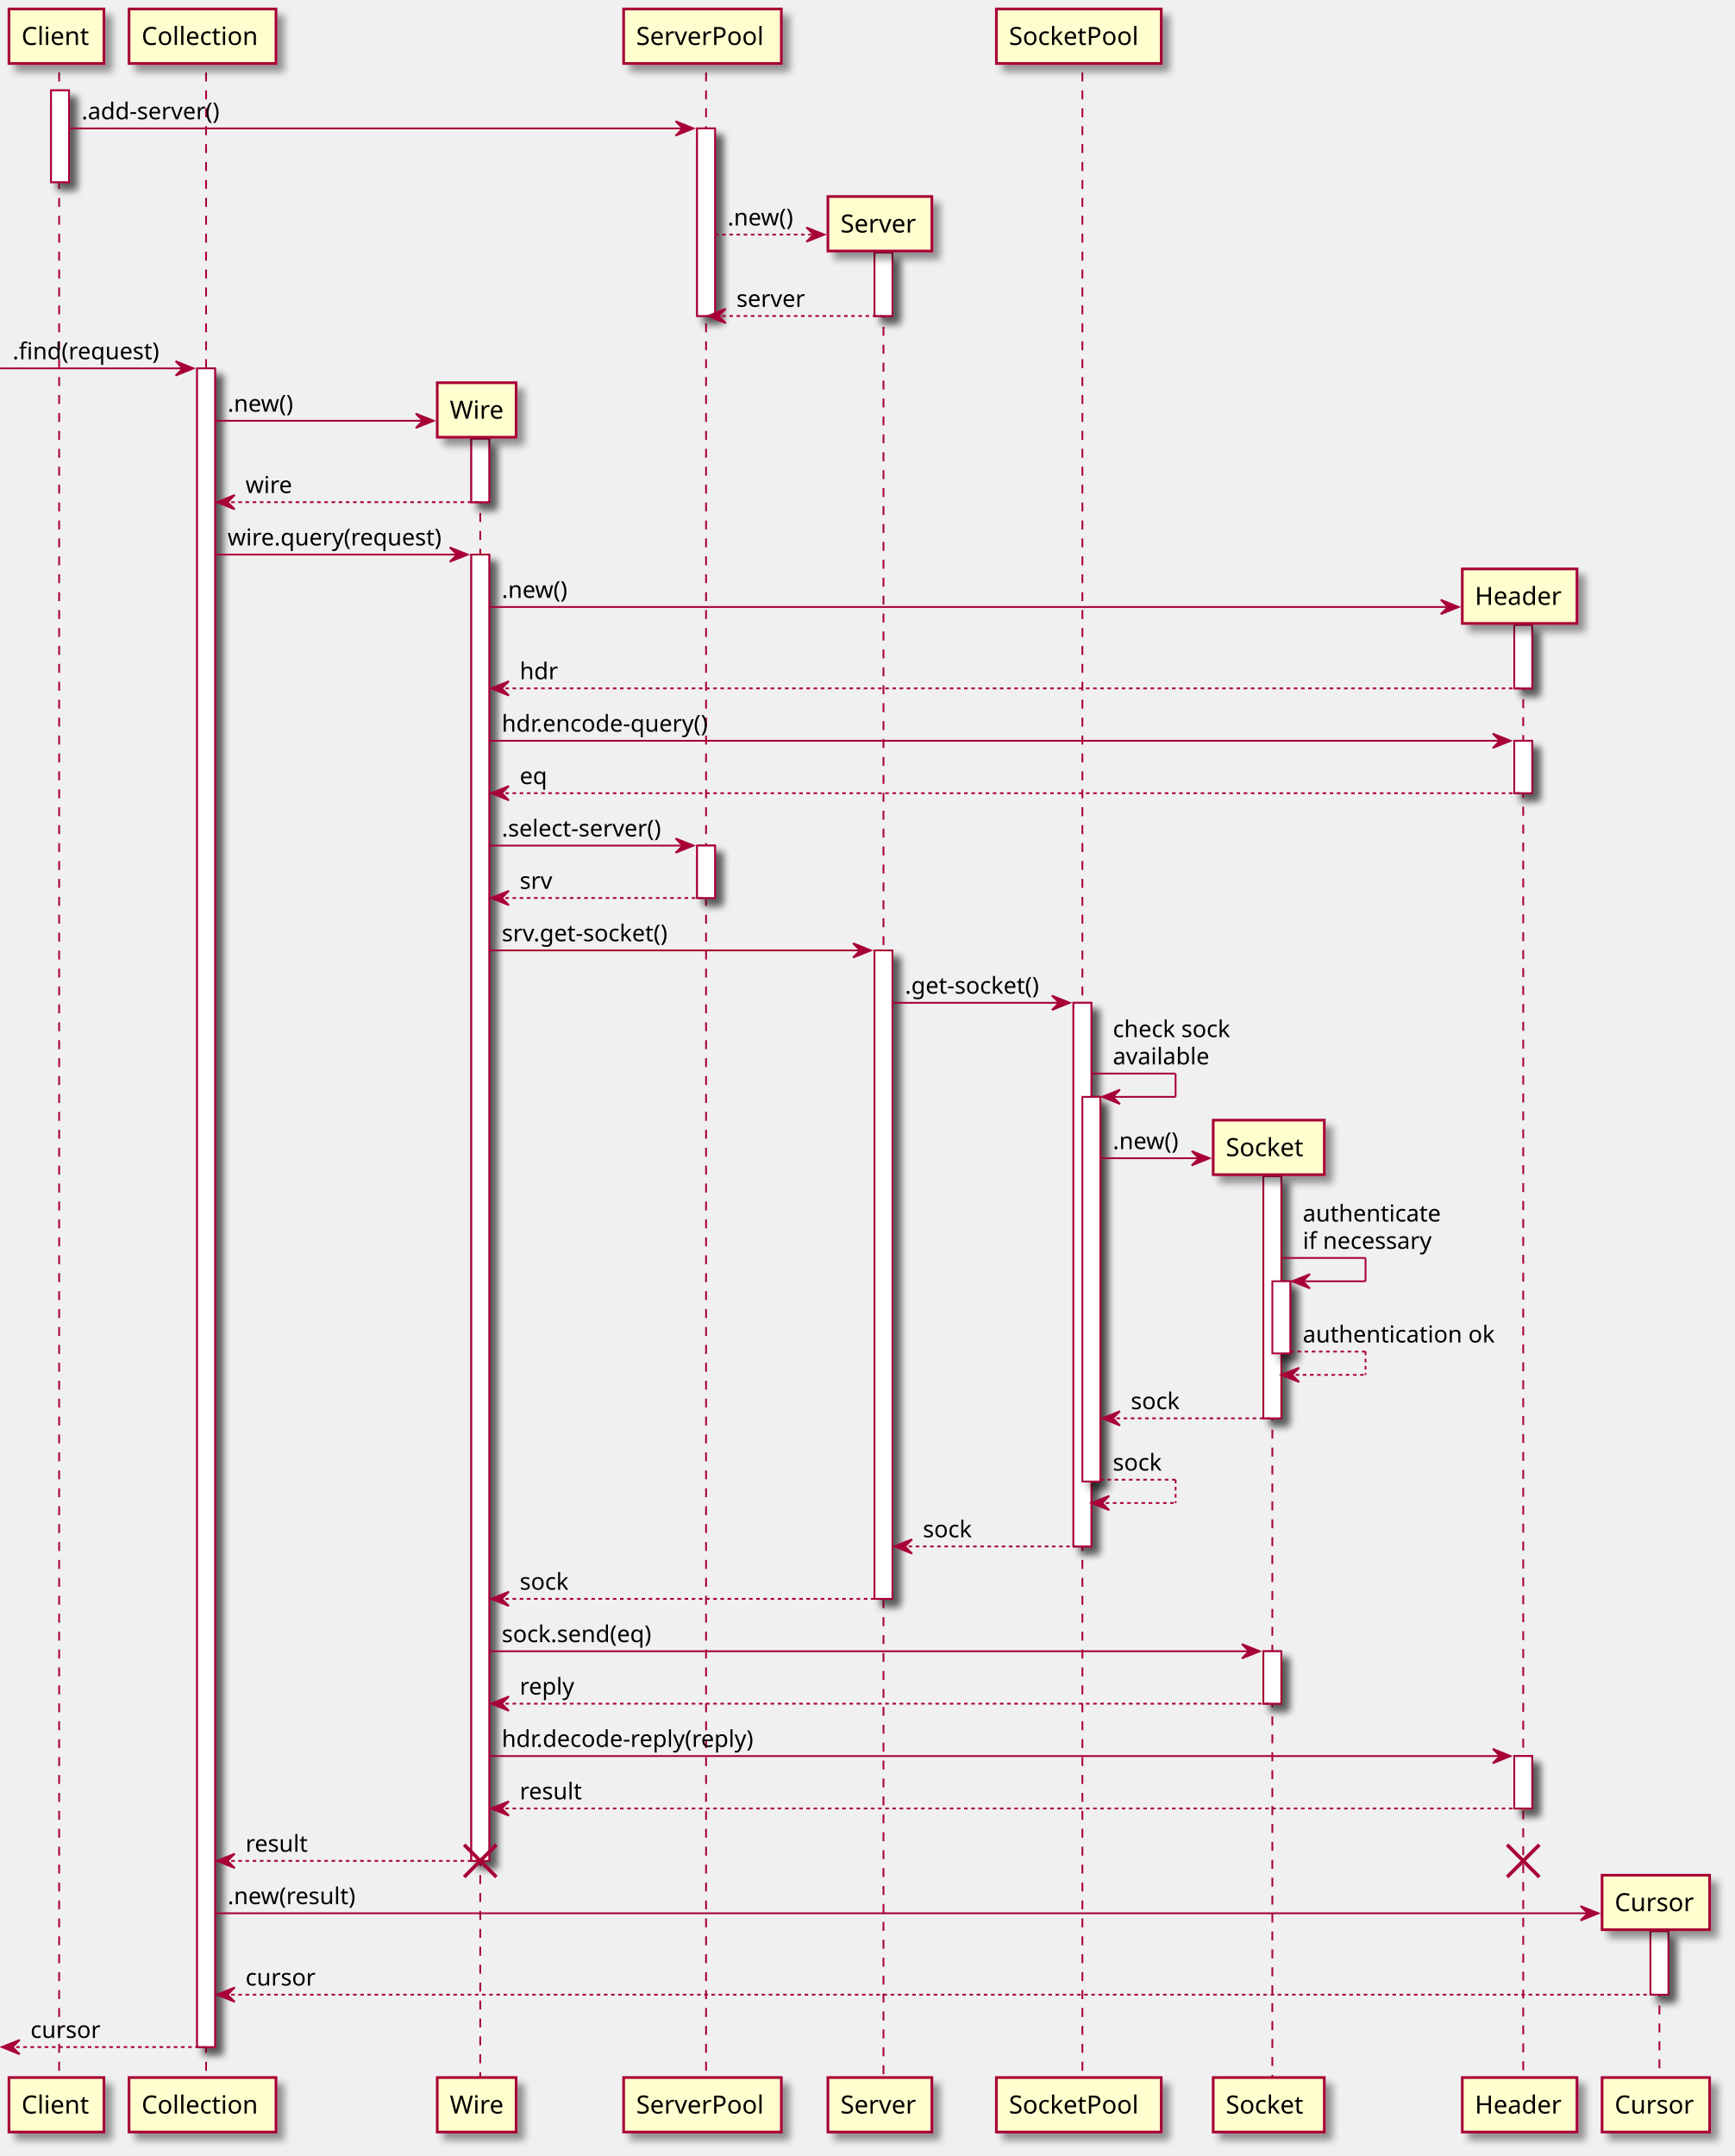
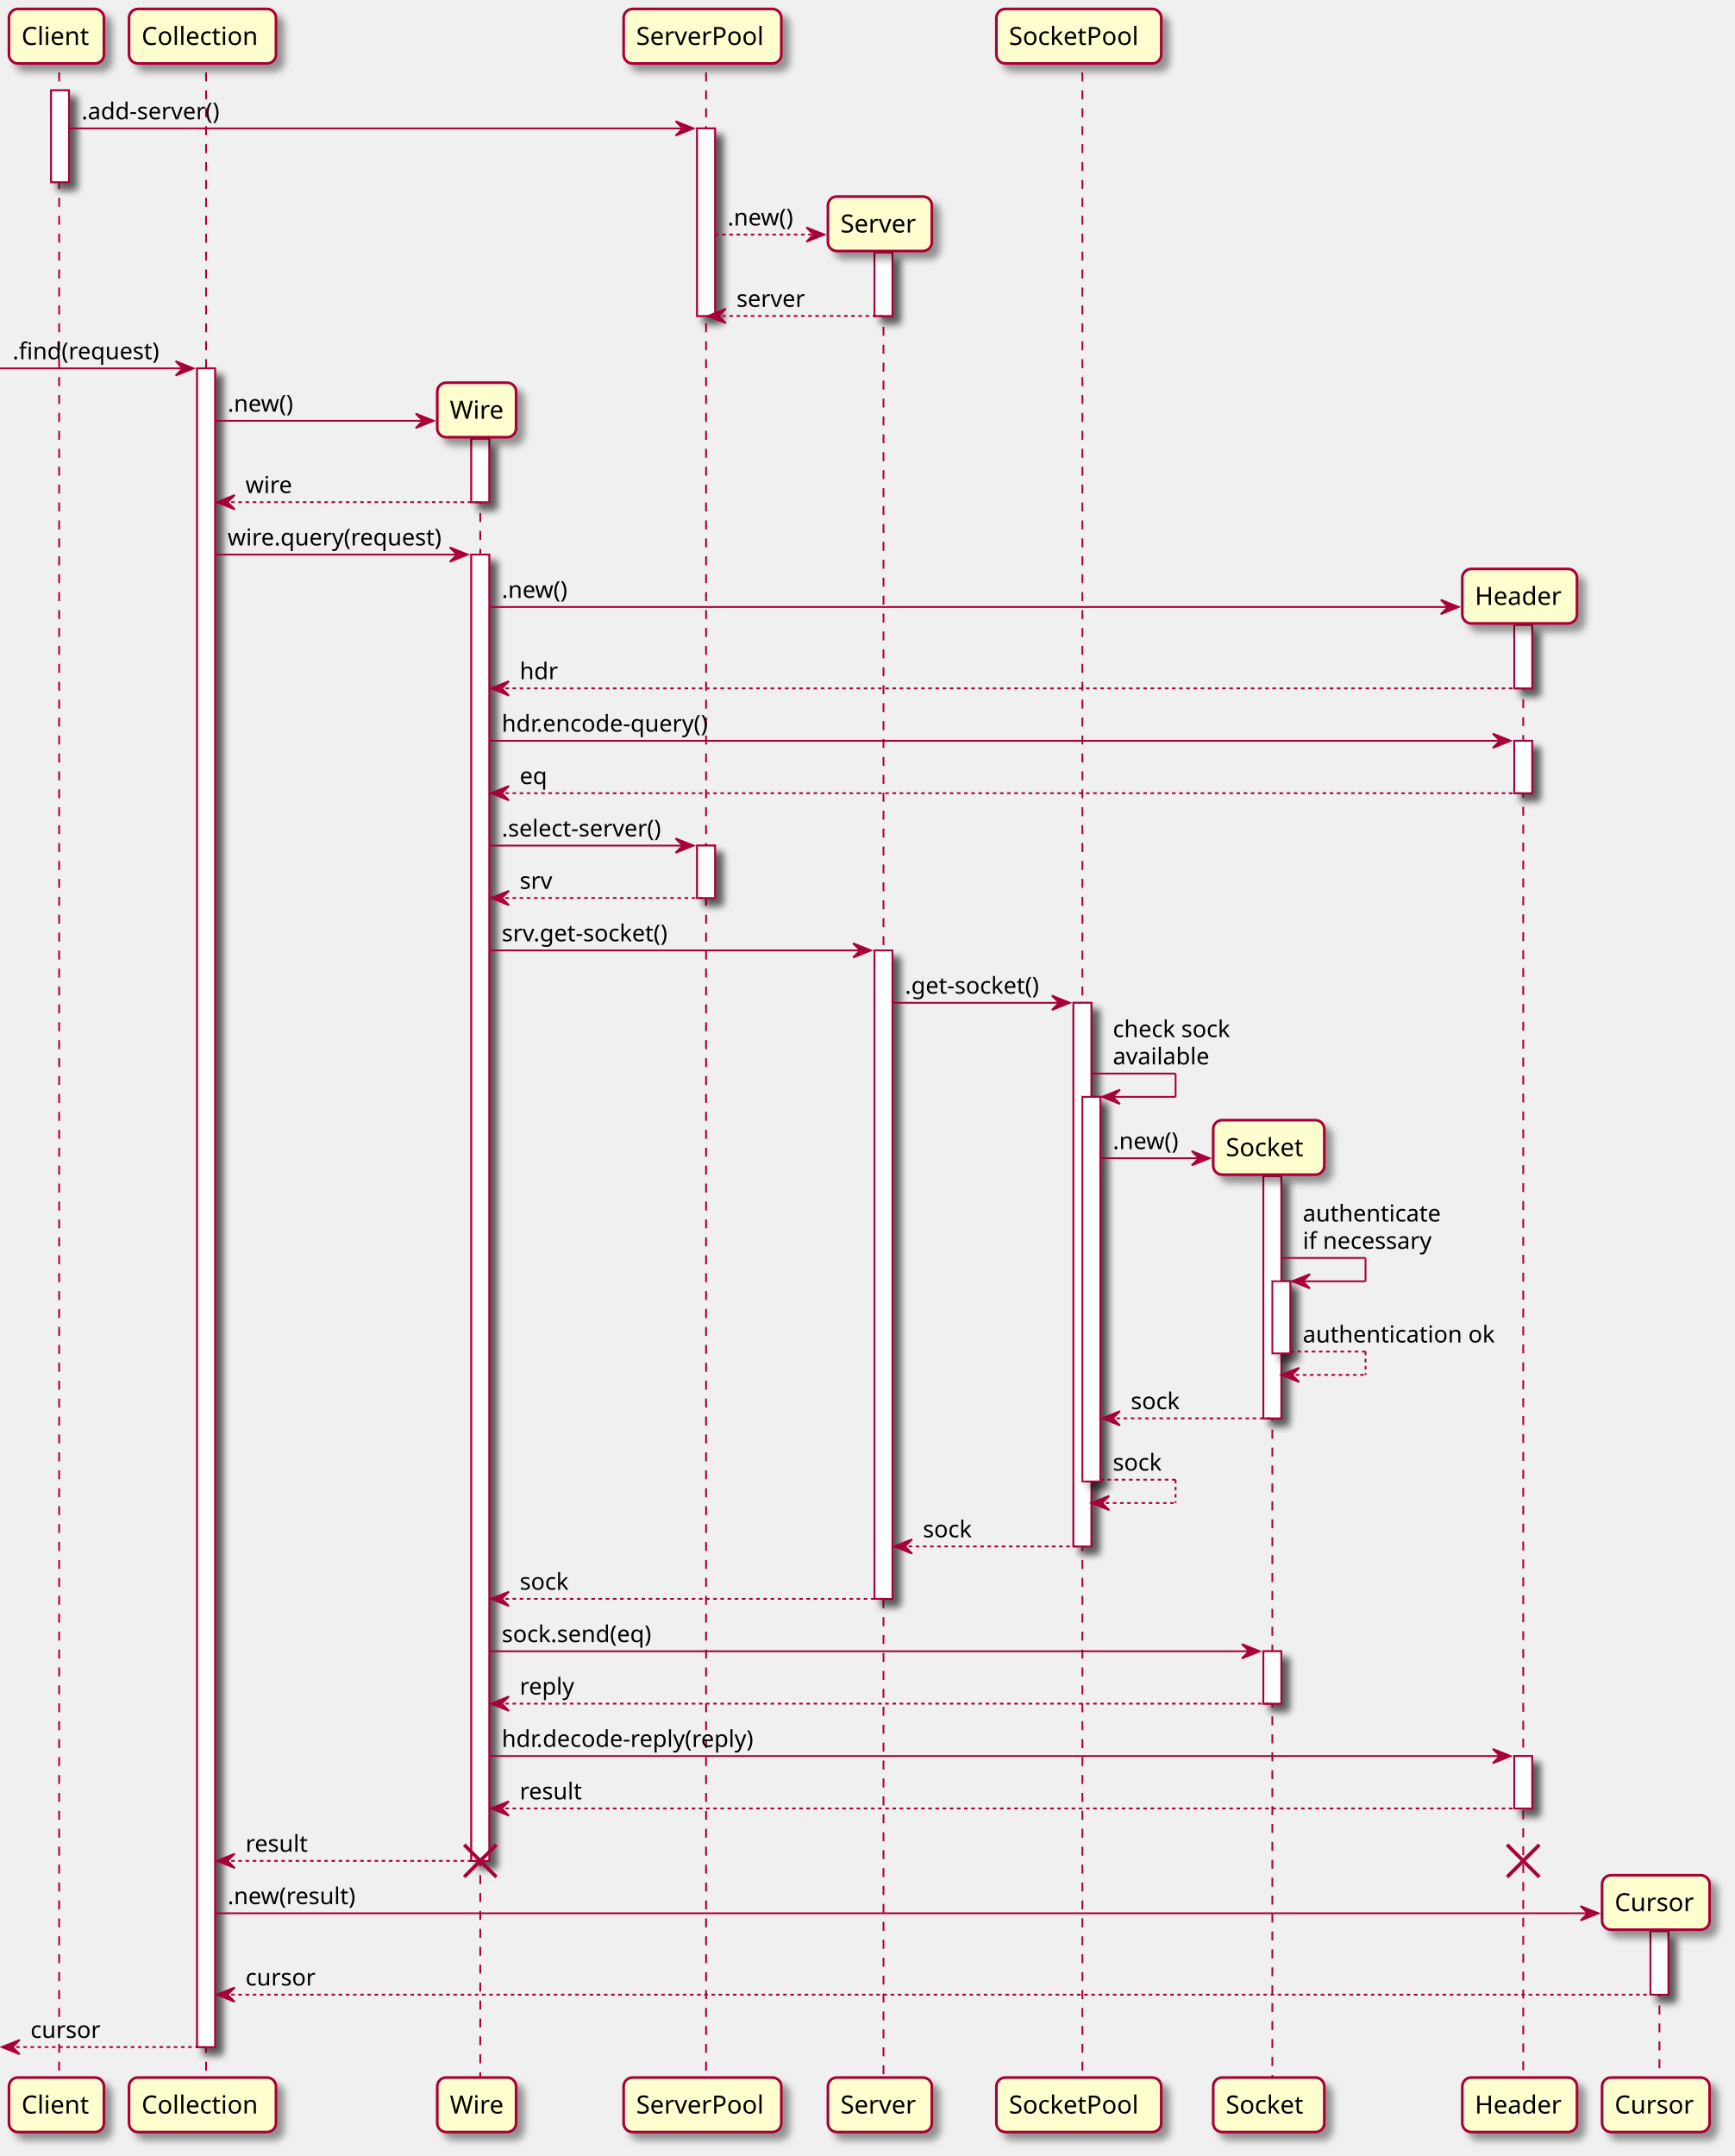
<svg xmlns="http://www.w3.org/2000/svg" contentScriptType="application/ecmascript" contentStyleType="text/css" height="1203px" preserveAspectRatio="none" style="width:968px;height:1203px;" version="1.1" viewBox="0 0 968 1203" width="968px" zoomAndPan="magnify">
  <defs>
-     <filter height="300%" id="flzo5fotv8tem" width="300%" x="-1" y="-1">
+     <filter height="300%" id="f1tfv8zn1fohvc" width="300%" x="-1" y="-1">
      <feGaussianBlur result="blurOut" stdDeviation="2.0" />
      <feColorMatrix in="blurOut" result="blurOut2" type="matrix" values="0 0 0 0 0 0 0 0 0 0 0 0 0 0 0 0 0 0 .4 0" />
      <feOffset dx="4.0" dy="4.0" in="blurOut2" result="blurOut3" />
      <feBlend in="SourceGraphic" in2="blurOut3" mode="normal" />
    </filter>
  </defs>
  <g>
-     <rect fill="#FFFFFF" filter="url(#flzo5fotv8tem)" height="51.241" style="stroke: #A80036; stroke-width: 1.0;" width="10" x="28.5" y="50.413" />
-     <rect fill="#FFFFFF" filter="url(#flzo5fotv8tem)" height="936.67" style="stroke: #A80036; stroke-width: 1.0;" width="10" x="110" y="205.548" />
-     <rect fill="#FFFFFF" filter="url(#flzo5fotv8tem)" height="35.413" style="stroke: #A80036; stroke-width: 1.0;" width="10" x="263" y="244.789" />
-     <rect fill="#FFFFFF" filter="url(#flzo5fotv8tem)" height="728.881" style="stroke: #A80036; stroke-width: 1.0;" width="10" x="263" y="309.443" />
-     <rect fill="#FFFFFF" filter="url(#flzo5fotv8tem)" height="104.654" style="stroke: #A80036; stroke-width: 1.0;" width="10" x="389" y="71.654" />
-     <rect fill="#FFFFFF" filter="url(#flzo5fotv8tem)" height="29.241" style="stroke: #A80036; stroke-width: 1.0;" width="10" x="389" y="471.819" />
-     <rect fill="#FFFFFF" filter="url(#flzo5fotv8tem)" height="35.413" style="stroke: #A80036; stroke-width: 1.0;" width="10" x="488" y="140.894" />
-     <rect fill="#FFFFFF" filter="url(#flzo5fotv8tem)" height="361.82" style="stroke: #A80036; stroke-width: 1.0;" width="10" x="488" y="530.3" />
-     <rect fill="#FFFFFF" filter="url(#flzo5fotv8tem)" height="303.339" style="stroke: #A80036; stroke-width: 1.0;" width="10" x="599" y="559.541" />
-     <rect fill="#FFFFFF" filter="url(#flzo5fotv8tem)" height="214.617" style="stroke: #A80036; stroke-width: 1.0;" width="10" x="604" y="612.023" />
-     <rect fill="#FFFFFF" filter="url(#flzo5fotv8tem)" height="135.135" style="stroke: #A80036; stroke-width: 1.0;" width="10" x="705" y="656.263" />
-     <rect fill="#FFFFFF" filter="url(#flzo5fotv8tem)" height="40.241" style="stroke: #A80036; stroke-width: 1.0;" width="10" x="710" y="714.917" />
-     <rect fill="#FFFFFF" filter="url(#flzo5fotv8tem)" height="29.241" style="stroke: #A80036; stroke-width: 1.0;" width="10" x="705" y="921.361" />
-     <rect fill="#FFFFFF" filter="url(#flzo5fotv8tem)" height="35.413" style="stroke: #A80036; stroke-width: 1.0;" width="10" x="845" y="348.684" />
-     <rect fill="#FFFFFF" filter="url(#flzo5fotv8tem)" height="29.241" style="stroke: #A80036; stroke-width: 1.0;" width="10" x="845" y="413.337" />
-     <rect fill="#FFFFFF" filter="url(#flzo5fotv8tem)" height="29.241" style="stroke: #A80036; stroke-width: 1.0;" width="10" x="845" y="979.843" />
-     <rect fill="#FFFFFF" filter="url(#flzo5fotv8tem)" height="35.413" style="stroke: #A80036; stroke-width: 1.0;" width="10" x="921" y="1077.565" />
+     <rect fill="#FFFFFF" filter="url(#f1tfv8zn1fohvc)" height="51.241" style="stroke: #A80036; stroke-width: 1.0;" width="10" x="28.5" y="50.413" />
+     <rect fill="#FFFFFF" filter="url(#f1tfv8zn1fohvc)" height="936.67" style="stroke: #A80036; stroke-width: 1.0;" width="10" x="110" y="205.548" />
+     <rect fill="#FFFFFF" filter="url(#f1tfv8zn1fohvc)" height="35.413" style="stroke: #A80036; stroke-width: 1.0;" width="10" x="263" y="244.789" />
+     <rect fill="#FFFFFF" filter="url(#f1tfv8zn1fohvc)" height="728.881" style="stroke: #A80036; stroke-width: 1.0;" width="10" x="263" y="309.443" />
+     <rect fill="#FFFFFF" filter="url(#f1tfv8zn1fohvc)" height="104.654" style="stroke: #A80036; stroke-width: 1.0;" width="10" x="389" y="71.654" />
+     <rect fill="#FFFFFF" filter="url(#f1tfv8zn1fohvc)" height="29.241" style="stroke: #A80036; stroke-width: 1.0;" width="10" x="389" y="471.819" />
+     <rect fill="#FFFFFF" filter="url(#f1tfv8zn1fohvc)" height="35.413" style="stroke: #A80036; stroke-width: 1.0;" width="10" x="488" y="140.894" />
+     <rect fill="#FFFFFF" filter="url(#f1tfv8zn1fohvc)" height="361.82" style="stroke: #A80036; stroke-width: 1.0;" width="10" x="488" y="530.3" />
+     <rect fill="#FFFFFF" filter="url(#f1tfv8zn1fohvc)" height="303.339" style="stroke: #A80036; stroke-width: 1.0;" width="10" x="599" y="559.541" />
+     <rect fill="#FFFFFF" filter="url(#f1tfv8zn1fohvc)" height="214.617" style="stroke: #A80036; stroke-width: 1.0;" width="10" x="604" y="612.023" />
+     <rect fill="#FFFFFF" filter="url(#f1tfv8zn1fohvc)" height="135.135" style="stroke: #A80036; stroke-width: 1.0;" width="10" x="705" y="656.263" />
+     <rect fill="#FFFFFF" filter="url(#f1tfv8zn1fohvc)" height="40.241" style="stroke: #A80036; stroke-width: 1.0;" width="10" x="710" y="714.917" />
+     <rect fill="#FFFFFF" filter="url(#f1tfv8zn1fohvc)" height="29.241" style="stroke: #A80036; stroke-width: 1.0;" width="10" x="705" y="921.361" />
+     <rect fill="#FFFFFF" filter="url(#f1tfv8zn1fohvc)" height="35.413" style="stroke: #A80036; stroke-width: 1.0;" width="10" x="845" y="348.684" />
+     <rect fill="#FFFFFF" filter="url(#f1tfv8zn1fohvc)" height="29.241" style="stroke: #A80036; stroke-width: 1.0;" width="10" x="845" y="413.337" />
+     <rect fill="#FFFFFF" filter="url(#f1tfv8zn1fohvc)" height="29.241" style="stroke: #A80036; stroke-width: 1.0;" width="10" x="845" y="979.843" />
+     <rect fill="#FFFFFF" filter="url(#f1tfv8zn1fohvc)" height="35.413" style="stroke: #A80036; stroke-width: 1.0;" width="10" x="921" y="1077.565" />
    <line style="stroke: #A80036; stroke-width: 1.0; stroke-dasharray: 5.0,5.0;" x1="33" x2="33" y1="40.413" y2="1160.219" />
    <line style="stroke: #A80036; stroke-width: 1.0; stroke-dasharray: 5.0,5.0;" x1="115" x2="115" y1="40.413" y2="1160.219" />
    <line style="stroke: #A80036; stroke-width: 1.0; stroke-dasharray: 5.0,5.0;" x1="268" x2="268" y1="246.255" y2="1160.219" />
    <line style="stroke: #A80036; stroke-width: 1.0; stroke-dasharray: 5.0,5.0;" x1="394" x2="394" y1="40.413" y2="1160.219" />
    <line style="stroke: #A80036; stroke-width: 1.0; stroke-dasharray: 5.0,5.0;" x1="493" x2="493" y1="142.36" y2="1160.219" />
    <line style="stroke: #A80036; stroke-width: 1.0; stroke-dasharray: 5.0,5.0;" x1="604" x2="604" y1="40.413" y2="1160.219" />
    <line style="stroke: #A80036; stroke-width: 1.0; stroke-dasharray: 5.0,5.0;" x1="710" x2="710" y1="657.729" y2="1160.219" />
    <line style="stroke: #A80036; stroke-width: 1.0; stroke-dasharray: 5.0,5.0;" x1="850" x2="850" y1="350.149" y2="1160.219" />
    <line style="stroke: #A80036; stroke-width: 1.0; stroke-dasharray: 5.0,5.0;" x1="926" x2="926" y1="1079.031" y2="1160.219" />
-     <rect fill="#FEFECE" filter="url(#flzo5fotv8tem)" height="30.413" style="stroke: #A80036; stroke-width: 1.5;" width="53" x="5" y="5" />
+     <rect fill="#FEFECE" filter="url(#f1tfv8zn1fohvc)" height="30.413" rx="5" ry="5" style="stroke: #A80036; stroke-width: 1.5;" width="53" x="5" y="5" />
    <text fill="#000000" font-family="sans-serif" font-size="14" lengthAdjust="spacingAndGlyphs" textLength="39" x="12" y="25.084">Client</text>
-     <rect fill="#FEFECE" filter="url(#flzo5fotv8tem)" height="30.413" style="stroke: #A80036; stroke-width: 1.5;" width="53" x="5" y="1159.219" />
+     <rect fill="#FEFECE" filter="url(#f1tfv8zn1fohvc)" height="30.413" rx="5" ry="5" style="stroke: #A80036; stroke-width: 1.5;" width="53" x="5" y="1159.219" />
    <text fill="#000000" font-family="sans-serif" font-size="14" lengthAdjust="spacingAndGlyphs" textLength="39" x="12" y="1179.303">Client</text>
-     <rect fill="#FEFECE" filter="url(#flzo5fotv8tem)" height="30.413" style="stroke: #A80036; stroke-width: 1.5;" width="82" x="72" y="5" />
+     <rect fill="#FEFECE" filter="url(#f1tfv8zn1fohvc)" height="30.413" rx="5" ry="5" style="stroke: #A80036; stroke-width: 1.5;" width="82" x="72" y="5" />
    <text fill="#000000" font-family="sans-serif" font-size="14" lengthAdjust="spacingAndGlyphs" textLength="68" x="79" y="25.084">Collection</text>
-     <rect fill="#FEFECE" filter="url(#flzo5fotv8tem)" height="30.413" style="stroke: #A80036; stroke-width: 1.5;" width="82" x="72" y="1159.219" />
+     <rect fill="#FEFECE" filter="url(#f1tfv8zn1fohvc)" height="30.413" rx="5" ry="5" style="stroke: #A80036; stroke-width: 1.5;" width="82" x="72" y="1159.219" />
    <text fill="#000000" font-family="sans-serif" font-size="14" lengthAdjust="spacingAndGlyphs" textLength="68" x="79" y="1179.303">Collection</text>
-     <rect fill="#FEFECE" filter="url(#flzo5fotv8tem)" height="30.413" style="stroke: #A80036; stroke-width: 1.5;" width="44" x="244" y="1159.219" />
+     <rect fill="#FEFECE" filter="url(#f1tfv8zn1fohvc)" height="30.413" rx="5" ry="5" style="stroke: #A80036; stroke-width: 1.5;" width="44" x="244" y="1159.219" />
    <text fill="#000000" font-family="sans-serif" font-size="14" lengthAdjust="spacingAndGlyphs" textLength="30" x="251" y="1179.303">Wire</text>
-     <rect fill="#FEFECE" filter="url(#flzo5fotv8tem)" height="30.413" style="stroke: #A80036; stroke-width: 1.5;" width="88" x="348" y="5" />
+     <rect fill="#FEFECE" filter="url(#f1tfv8zn1fohvc)" height="30.413" rx="5" ry="5" style="stroke: #A80036; stroke-width: 1.5;" width="88" x="348" y="5" />
    <text fill="#000000" font-family="sans-serif" font-size="14" lengthAdjust="spacingAndGlyphs" textLength="74" x="355" y="25.084">ServerPool</text>
-     <rect fill="#FEFECE" filter="url(#flzo5fotv8tem)" height="30.413" style="stroke: #A80036; stroke-width: 1.5;" width="88" x="348" y="1159.219" />
+     <rect fill="#FEFECE" filter="url(#f1tfv8zn1fohvc)" height="30.413" rx="5" ry="5" style="stroke: #A80036; stroke-width: 1.5;" width="88" x="348" y="1159.219" />
    <text fill="#000000" font-family="sans-serif" font-size="14" lengthAdjust="spacingAndGlyphs" textLength="74" x="355" y="1179.303">ServerPool</text>
-     <rect fill="#FEFECE" filter="url(#flzo5fotv8tem)" height="30.413" style="stroke: #A80036; stroke-width: 1.5;" width="58" x="462" y="1159.219" />
+     <rect fill="#FEFECE" filter="url(#f1tfv8zn1fohvc)" height="30.413" rx="5" ry="5" style="stroke: #A80036; stroke-width: 1.5;" width="58" x="462" y="1159.219" />
    <text fill="#000000" font-family="sans-serif" font-size="14" lengthAdjust="spacingAndGlyphs" textLength="44" x="469" y="1179.303">Server</text>
-     <rect fill="#FEFECE" filter="url(#flzo5fotv8tem)" height="30.413" style="stroke: #A80036; stroke-width: 1.5;" width="92" x="556" y="5" />
+     <rect fill="#FEFECE" filter="url(#f1tfv8zn1fohvc)" height="30.413" rx="5" ry="5" style="stroke: #A80036; stroke-width: 1.5;" width="92" x="556" y="5" />
    <text fill="#000000" font-family="sans-serif" font-size="14" lengthAdjust="spacingAndGlyphs" textLength="78" x="563" y="25.084">SocketPool</text>
-     <rect fill="#FEFECE" filter="url(#flzo5fotv8tem)" height="30.413" style="stroke: #A80036; stroke-width: 1.5;" width="92" x="556" y="1159.219" />
+     <rect fill="#FEFECE" filter="url(#f1tfv8zn1fohvc)" height="30.413" rx="5" ry="5" style="stroke: #A80036; stroke-width: 1.5;" width="92" x="556" y="1159.219" />
    <text fill="#000000" font-family="sans-serif" font-size="14" lengthAdjust="spacingAndGlyphs" textLength="78" x="563" y="1179.303">SocketPool</text>
-     <rect fill="#FEFECE" filter="url(#flzo5fotv8tem)" height="30.413" style="stroke: #A80036; stroke-width: 1.5;" width="62" x="677" y="1159.219" />
+     <rect fill="#FEFECE" filter="url(#f1tfv8zn1fohvc)" height="30.413" rx="5" ry="5" style="stroke: #A80036; stroke-width: 1.5;" width="62" x="677" y="1159.219" />
    <text fill="#000000" font-family="sans-serif" font-size="14" lengthAdjust="spacingAndGlyphs" textLength="48" x="684" y="1179.303">Socket</text>
-     <rect fill="#FEFECE" filter="url(#flzo5fotv8tem)" height="30.413" style="stroke: #A80036; stroke-width: 1.5;" width="64" x="816" y="1159.219" />
+     <rect fill="#FEFECE" filter="url(#f1tfv8zn1fohvc)" height="30.413" rx="5" ry="5" style="stroke: #A80036; stroke-width: 1.5;" width="64" x="816" y="1159.219" />
    <text fill="#000000" font-family="sans-serif" font-size="14" lengthAdjust="spacingAndGlyphs" textLength="50" x="823" y="1179.303">Header</text>
-     <rect fill="#FEFECE" filter="url(#flzo5fotv8tem)" height="30.413" style="stroke: #A80036; stroke-width: 1.5;" width="60" x="894" y="1159.219" />
+     <rect fill="#FEFECE" filter="url(#f1tfv8zn1fohvc)" height="30.413" rx="5" ry="5" style="stroke: #A80036; stroke-width: 1.5;" width="60" x="894" y="1159.219" />
    <text fill="#000000" font-family="sans-serif" font-size="14" lengthAdjust="spacingAndGlyphs" textLength="46" x="901" y="1179.303">Cursor</text>
-     <rect fill="#FFFFFF" filter="url(#flzo5fotv8tem)" height="51.241" style="stroke: #A80036; stroke-width: 1.0;" width="10" x="28.5" y="50.413" />
-     <rect fill="#FFFFFF" filter="url(#flzo5fotv8tem)" height="936.67" style="stroke: #A80036; stroke-width: 1.0;" width="10" x="110" y="205.548" />
-     <rect fill="#FFFFFF" filter="url(#flzo5fotv8tem)" height="35.413" style="stroke: #A80036; stroke-width: 1.0;" width="10" x="263" y="244.789" />
-     <rect fill="#FFFFFF" filter="url(#flzo5fotv8tem)" height="728.881" style="stroke: #A80036; stroke-width: 1.0;" width="10" x="263" y="309.443" />
-     <rect fill="#FFFFFF" filter="url(#flzo5fotv8tem)" height="104.654" style="stroke: #A80036; stroke-width: 1.0;" width="10" x="389" y="71.654" />
-     <rect fill="#FFFFFF" filter="url(#flzo5fotv8tem)" height="29.241" style="stroke: #A80036; stroke-width: 1.0;" width="10" x="389" y="471.819" />
-     <rect fill="#FFFFFF" filter="url(#flzo5fotv8tem)" height="35.413" style="stroke: #A80036; stroke-width: 1.0;" width="10" x="488" y="140.894" />
-     <rect fill="#FFFFFF" filter="url(#flzo5fotv8tem)" height="361.82" style="stroke: #A80036; stroke-width: 1.0;" width="10" x="488" y="530.3" />
-     <rect fill="#FFFFFF" filter="url(#flzo5fotv8tem)" height="303.339" style="stroke: #A80036; stroke-width: 1.0;" width="10" x="599" y="559.541" />
-     <rect fill="#FFFFFF" filter="url(#flzo5fotv8tem)" height="214.617" style="stroke: #A80036; stroke-width: 1.0;" width="10" x="604" y="612.023" />
-     <rect fill="#FFFFFF" filter="url(#flzo5fotv8tem)" height="135.135" style="stroke: #A80036; stroke-width: 1.0;" width="10" x="705" y="656.263" />
-     <rect fill="#FFFFFF" filter="url(#flzo5fotv8tem)" height="40.241" style="stroke: #A80036; stroke-width: 1.0;" width="10" x="710" y="714.917" />
-     <rect fill="#FFFFFF" filter="url(#flzo5fotv8tem)" height="29.241" style="stroke: #A80036; stroke-width: 1.0;" width="10" x="705" y="921.361" />
-     <rect fill="#FFFFFF" filter="url(#flzo5fotv8tem)" height="35.413" style="stroke: #A80036; stroke-width: 1.0;" width="10" x="845" y="348.684" />
-     <rect fill="#FFFFFF" filter="url(#flzo5fotv8tem)" height="29.241" style="stroke: #A80036; stroke-width: 1.0;" width="10" x="845" y="413.337" />
-     <rect fill="#FFFFFF" filter="url(#flzo5fotv8tem)" height="29.241" style="stroke: #A80036; stroke-width: 1.0;" width="10" x="845" y="979.843" />
-     <rect fill="#FFFFFF" filter="url(#flzo5fotv8tem)" height="35.413" style="stroke: #A80036; stroke-width: 1.0;" width="10" x="921" y="1077.565" />
+     <rect fill="#FFFFFF" filter="url(#f1tfv8zn1fohvc)" height="51.241" style="stroke: #A80036; stroke-width: 1.0;" width="10" x="28.5" y="50.413" />
+     <rect fill="#FFFFFF" filter="url(#f1tfv8zn1fohvc)" height="936.67" style="stroke: #A80036; stroke-width: 1.0;" width="10" x="110" y="205.548" />
+     <rect fill="#FFFFFF" filter="url(#f1tfv8zn1fohvc)" height="35.413" style="stroke: #A80036; stroke-width: 1.0;" width="10" x="263" y="244.789" />
+     <rect fill="#FFFFFF" filter="url(#f1tfv8zn1fohvc)" height="728.881" style="stroke: #A80036; stroke-width: 1.0;" width="10" x="263" y="309.443" />
+     <rect fill="#FFFFFF" filter="url(#f1tfv8zn1fohvc)" height="104.654" style="stroke: #A80036; stroke-width: 1.0;" width="10" x="389" y="71.654" />
+     <rect fill="#FFFFFF" filter="url(#f1tfv8zn1fohvc)" height="29.241" style="stroke: #A80036; stroke-width: 1.0;" width="10" x="389" y="471.819" />
+     <rect fill="#FFFFFF" filter="url(#f1tfv8zn1fohvc)" height="35.413" style="stroke: #A80036; stroke-width: 1.0;" width="10" x="488" y="140.894" />
+     <rect fill="#FFFFFF" filter="url(#f1tfv8zn1fohvc)" height="361.82" style="stroke: #A80036; stroke-width: 1.0;" width="10" x="488" y="530.3" />
+     <rect fill="#FFFFFF" filter="url(#f1tfv8zn1fohvc)" height="303.339" style="stroke: #A80036; stroke-width: 1.0;" width="10" x="599" y="559.541" />
+     <rect fill="#FFFFFF" filter="url(#f1tfv8zn1fohvc)" height="214.617" style="stroke: #A80036; stroke-width: 1.0;" width="10" x="604" y="612.023" />
+     <rect fill="#FFFFFF" filter="url(#f1tfv8zn1fohvc)" height="135.135" style="stroke: #A80036; stroke-width: 1.0;" width="10" x="705" y="656.263" />
+     <rect fill="#FFFFFF" filter="url(#f1tfv8zn1fohvc)" height="40.241" style="stroke: #A80036; stroke-width: 1.0;" width="10" x="710" y="714.917" />
+     <rect fill="#FFFFFF" filter="url(#f1tfv8zn1fohvc)" height="29.241" style="stroke: #A80036; stroke-width: 1.0;" width="10" x="705" y="921.361" />
+     <rect fill="#FFFFFF" filter="url(#f1tfv8zn1fohvc)" height="35.413" style="stroke: #A80036; stroke-width: 1.0;" width="10" x="845" y="348.684" />
+     <rect fill="#FFFFFF" filter="url(#f1tfv8zn1fohvc)" height="29.241" style="stroke: #A80036; stroke-width: 1.0;" width="10" x="845" y="413.337" />
+     <rect fill="#FFFFFF" filter="url(#f1tfv8zn1fohvc)" height="29.241" style="stroke: #A80036; stroke-width: 1.0;" width="10" x="845" y="979.843" />
+     <rect fill="#FFFFFF" filter="url(#f1tfv8zn1fohvc)" height="35.413" style="stroke: #A80036; stroke-width: 1.0;" width="10" x="921" y="1077.565" />
    <polygon fill="#A80036" points="377,67.654,387,71.654,377,75.654,381,71.654" style="stroke: #A80036; stroke-width: 1.0;" />
    <line style="stroke: #A80036; stroke-width: 1.0;" x1="38.5" x2="383" y1="71.654" y2="71.654" />
    <text fill="#000000" font-family="sans-serif" font-size="13" lengthAdjust="spacingAndGlyphs" textLength="83" x="45.5" y="66.562">.add-server()</text>
    <polygon fill="#A80036" points="450,126.894,460,130.894,450,134.894,454,130.894" style="stroke: #A80036; stroke-width: 1.0;" />
    <line style="stroke: #A80036; stroke-width: 1.0; stroke-dasharray: 2.0,2.0;" x1="399" x2="456" y1="130.894" y2="130.894" />
    <text fill="#000000" font-family="sans-serif" font-size="13" lengthAdjust="spacingAndGlyphs" textLength="39" x="406" y="125.803">.new()</text>
-     <rect fill="#FEFECE" filter="url(#flzo5fotv8tem)" height="30.413" style="stroke: #A80036; stroke-width: 1.5;" width="58" x="462" y="109.654" />
+     <rect fill="#FEFECE" filter="url(#f1tfv8zn1fohvc)" height="30.413" rx="5" ry="5" style="stroke: #A80036; stroke-width: 1.5;" width="58" x="462" y="109.654" />
    <text fill="#000000" font-family="sans-serif" font-size="14" lengthAdjust="spacingAndGlyphs" textLength="44" x="469" y="129.738">Server</text>
    <polygon fill="#A80036" points="405,172.308,395,176.308,405,180.308,401,176.308" style="stroke: #A80036; stroke-width: 1.0;" />
    <line style="stroke: #A80036; stroke-width: 1.0; stroke-dasharray: 2.0,2.0;" x1="399" x2="492" y1="176.308" y2="176.308" />
    <text fill="#000000" font-family="sans-serif" font-size="13" lengthAdjust="spacingAndGlyphs" textLength="40" x="411" y="171.216">server</text>
    <polygon fill="#A80036" points="98,201.548,108,205.548,98,209.548,102,205.548" style="stroke: #A80036; stroke-width: 1.0;" />
    <line style="stroke: #A80036; stroke-width: 1.0;" x1="0" x2="104" y1="205.548" y2="205.548" />
    <text fill="#000000" font-family="sans-serif" font-size="13" lengthAdjust="spacingAndGlyphs" textLength="86" x="7" y="200.457">.find(request)</text>
    <polygon fill="#A80036" points="232,230.789,242,234.789,232,238.789,236,234.789" style="stroke: #A80036; stroke-width: 1.0;" />
    <line style="stroke: #A80036; stroke-width: 1.0;" x1="120" x2="238" y1="234.789" y2="234.789" />
    <text fill="#000000" font-family="sans-serif" font-size="13" lengthAdjust="spacingAndGlyphs" textLength="39" x="127" y="229.698">.new()</text>
-     <rect fill="#FEFECE" filter="url(#flzo5fotv8tem)" height="30.413" style="stroke: #A80036; stroke-width: 1.5;" width="44" x="244" y="213.548" />
+     <rect fill="#FEFECE" filter="url(#f1tfv8zn1fohvc)" height="30.413" rx="5" ry="5" style="stroke: #A80036; stroke-width: 1.5;" width="44" x="244" y="213.548" />
    <text fill="#000000" font-family="sans-serif" font-size="14" lengthAdjust="spacingAndGlyphs" textLength="30" x="251" y="233.632">Wire</text>
    <polygon fill="#A80036" points="131,276.202,121,280.202,131,284.202,127,280.202" style="stroke: #A80036; stroke-width: 1.0;" />
    <line style="stroke: #A80036; stroke-width: 1.0; stroke-dasharray: 2.0,2.0;" x1="125" x2="267" y1="280.202" y2="280.202" />
    <text fill="#000000" font-family="sans-serif" font-size="13" lengthAdjust="spacingAndGlyphs" textLength="25" x="137" y="275.111">wire</text>
    <polygon fill="#A80036" points="251,305.443,261,309.443,251,313.443,255,309.443" style="stroke: #A80036; stroke-width: 1.0;" />
    <line style="stroke: #A80036; stroke-width: 1.0;" x1="120" x2="257" y1="309.443" y2="309.443" />
    <text fill="#000000" font-family="sans-serif" font-size="13" lengthAdjust="spacingAndGlyphs" textLength="124" x="127" y="304.352">wire.query(request)</text>
    <polygon fill="#A80036" points="804,334.684,814,338.684,804,342.684,808,338.684" style="stroke: #A80036; stroke-width: 1.0;" />
    <line style="stroke: #A80036; stroke-width: 1.0;" x1="273" x2="810" y1="338.684" y2="338.684" />
    <text fill="#000000" font-family="sans-serif" font-size="13" lengthAdjust="spacingAndGlyphs" textLength="39" x="280" y="333.592">.new()</text>
-     <rect fill="#FEFECE" filter="url(#flzo5fotv8tem)" height="30.413" style="stroke: #A80036; stroke-width: 1.5;" width="64" x="816" y="317.443" />
+     <rect fill="#FEFECE" filter="url(#f1tfv8zn1fohvc)" height="30.413" rx="5" ry="5" style="stroke: #A80036; stroke-width: 1.5;" width="64" x="816" y="317.443" />
    <text fill="#000000" font-family="sans-serif" font-size="14" lengthAdjust="spacingAndGlyphs" textLength="50" x="823" y="337.527">Header</text>
    <polygon fill="#A80036" points="284,380.097,274,384.097,284,388.097,280,384.097" style="stroke: #A80036; stroke-width: 1.0;" />
    <line style="stroke: #A80036; stroke-width: 1.0; stroke-dasharray: 2.0,2.0;" x1="278" x2="849" y1="384.097" y2="384.097" />
    <text fill="#000000" font-family="sans-serif" font-size="13" lengthAdjust="spacingAndGlyphs" textLength="21" x="290" y="379.005">hdr</text>
    <polygon fill="#A80036" points="833,409.337,843,413.337,833,417.337,837,413.337" style="stroke: #A80036; stroke-width: 1.0;" />
    <line style="stroke: #A80036; stroke-width: 1.0;" x1="273" x2="839" y1="413.337" y2="413.337" />
    <text fill="#000000" font-family="sans-serif" font-size="13" lengthAdjust="spacingAndGlyphs" textLength="123" x="280" y="408.246">hdr.encode-query()</text>
    <polygon fill="#A80036" points="284,438.578,274,442.578,284,446.578,280,442.578" style="stroke: #A80036; stroke-width: 1.0;" />
    <line style="stroke: #A80036; stroke-width: 1.0; stroke-dasharray: 2.0,2.0;" x1="278" x2="849" y1="442.578" y2="442.578" />
    <text fill="#000000" font-family="sans-serif" font-size="13" lengthAdjust="spacingAndGlyphs" textLength="16" x="290" y="437.487">eq</text>
    <polygon fill="#A80036" points="377,467.819,387,471.819,377,475.819,381,471.819" style="stroke: #A80036; stroke-width: 1.0;" />
    <line style="stroke: #A80036; stroke-width: 1.0;" x1="273" x2="383" y1="471.819" y2="471.819" />
    <text fill="#000000" font-family="sans-serif" font-size="13" lengthAdjust="spacingAndGlyphs" textLength="97" x="280" y="466.728">.select-server()</text>
    <polygon fill="#A80036" points="284,497.06,274,501.06,284,505.06,280,501.06" style="stroke: #A80036; stroke-width: 1.0;" />
    <line style="stroke: #A80036; stroke-width: 1.0; stroke-dasharray: 2.0,2.0;" x1="278" x2="393" y1="501.06" y2="501.06" />
    <text fill="#000000" font-family="sans-serif" font-size="13" lengthAdjust="spacingAndGlyphs" textLength="19" x="290" y="495.968">srv</text>
    <polygon fill="#A80036" points="476,526.3,486,530.3,476,534.3,480,530.3" style="stroke: #A80036; stroke-width: 1.0;" />
    <line style="stroke: #A80036; stroke-width: 1.0;" x1="273" x2="482" y1="530.3" y2="530.3" />
    <text fill="#000000" font-family="sans-serif" font-size="13" lengthAdjust="spacingAndGlyphs" textLength="101" x="280" y="525.209">srv.get-socket()</text>
    <polygon fill="#A80036" points="587,555.541,597,559.541,587,563.541,591,559.541" style="stroke: #A80036; stroke-width: 1.0;" />
    <line style="stroke: #A80036; stroke-width: 1.0;" x1="498" x2="593" y1="559.541" y2="559.541" />
    <text fill="#000000" font-family="sans-serif" font-size="13" lengthAdjust="spacingAndGlyphs" textLength="82" x="505" y="554.45">.get-socket()</text>
    <line style="stroke: #A80036; stroke-width: 1.0;" x1="609" x2="656" y1="599.023" y2="599.023" />
    <line style="stroke: #A80036; stroke-width: 1.0;" x1="656" x2="656" y1="599.023" y2="612.023" />
    <line style="stroke: #A80036; stroke-width: 1.0;" x1="615" x2="656" y1="612.023" y2="612.023" />
    <polygon fill="#A80036" points="625,608.023,615,612.023,625,616.023,621,612.023" style="stroke: #A80036; stroke-width: 1.0;" />
    <text fill="#000000" font-family="sans-serif" font-size="13" lengthAdjust="spacingAndGlyphs" textLength="70" x="621" y="578.69">check sock</text>
    <text fill="#000000" font-family="sans-serif" font-size="13" lengthAdjust="spacingAndGlyphs" textLength="56" x="621" y="593.931">available</text>
    <polygon fill="#A80036" points="665,642.263,675,646.263,665,650.263,669,646.263" style="stroke: #A80036; stroke-width: 1.0;" />
    <line style="stroke: #A80036; stroke-width: 1.0;" x1="614" x2="671" y1="646.263" y2="646.263" />
    <text fill="#000000" font-family="sans-serif" font-size="13" lengthAdjust="spacingAndGlyphs" textLength="39" x="621" y="641.172">.new()</text>
-     <rect fill="#FEFECE" filter="url(#flzo5fotv8tem)" height="30.413" style="stroke: #A80036; stroke-width: 1.5;" width="62" x="677" y="625.023" />
+     <rect fill="#FEFECE" filter="url(#f1tfv8zn1fohvc)" height="30.413" rx="5" ry="5" style="stroke: #A80036; stroke-width: 1.5;" width="62" x="677" y="625.023" />
    <text fill="#000000" font-family="sans-serif" font-size="14" lengthAdjust="spacingAndGlyphs" textLength="48" x="684" y="645.106">Socket</text>
    <line style="stroke: #A80036; stroke-width: 1.0;" x1="715" x2="762" y1="701.917" y2="701.917" />
    <line style="stroke: #A80036; stroke-width: 1.0;" x1="762" x2="762" y1="701.917" y2="714.917" />
    <line style="stroke: #A80036; stroke-width: 1.0;" x1="721" x2="762" y1="714.917" y2="714.917" />
    <polygon fill="#A80036" points="731,710.917,721,714.917,731,718.917,727,714.917" style="stroke: #A80036; stroke-width: 1.0;" />
    <text fill="#000000" font-family="sans-serif" font-size="13" lengthAdjust="spacingAndGlyphs" textLength="81" x="727" y="681.585">authenticate</text>
    <text fill="#000000" font-family="sans-serif" font-size="13" lengthAdjust="spacingAndGlyphs" textLength="76" x="727" y="696.826">if necessary</text>
    <line style="stroke: #A80036; stroke-width: 1.0; stroke-dasharray: 2.0,2.0;" x1="720" x2="762" y1="754.158" y2="754.158" />
    <line style="stroke: #A80036; stroke-width: 1.0; stroke-dasharray: 2.0,2.0;" x1="762" x2="762" y1="754.158" y2="767.158" />
    <line style="stroke: #A80036; stroke-width: 1.0; stroke-dasharray: 2.0,2.0;" x1="715" x2="762" y1="767.158" y2="767.158" />
    <polygon fill="#A80036" points="725,763.158,715,767.158,725,771.158,721,767.158" style="stroke: #A80036; stroke-width: 1.0;" />
    <text fill="#000000" font-family="sans-serif" font-size="13" lengthAdjust="spacingAndGlyphs" textLength="111" x="727" y="749.066">authentication ok</text>
    <polygon fill="#A80036" points="625,787.398,615,791.398,625,795.398,621,791.398" style="stroke: #A80036; stroke-width: 1.0;" />
    <line style="stroke: #A80036; stroke-width: 1.0; stroke-dasharray: 2.0,2.0;" x1="619" x2="709" y1="791.398" y2="791.398" />
    <text fill="#000000" font-family="sans-serif" font-size="13" lengthAdjust="spacingAndGlyphs" textLength="29" x="631" y="786.307">sock</text>
    <line style="stroke: #A80036; stroke-width: 1.0; stroke-dasharray: 2.0,2.0;" x1="614" x2="656" y1="825.639" y2="825.639" />
    <line style="stroke: #A80036; stroke-width: 1.0; stroke-dasharray: 2.0,2.0;" x1="656" x2="656" y1="825.639" y2="838.639" />
    <line style="stroke: #A80036; stroke-width: 1.0; stroke-dasharray: 2.0,2.0;" x1="609" x2="656" y1="838.639" y2="838.639" />
    <polygon fill="#A80036" points="619,834.639,609,838.639,619,842.639,615,838.639" style="stroke: #A80036; stroke-width: 1.0;" />
    <text fill="#000000" font-family="sans-serif" font-size="13" lengthAdjust="spacingAndGlyphs" textLength="29" x="621" y="820.548">sock</text>
    <polygon fill="#A80036" points="509,858.88,499,862.88,509,866.88,505,862.88" style="stroke: #A80036; stroke-width: 1.0;" />
    <line style="stroke: #A80036; stroke-width: 1.0; stroke-dasharray: 2.0,2.0;" x1="503" x2="603" y1="862.88" y2="862.88" />
    <text fill="#000000" font-family="sans-serif" font-size="13" lengthAdjust="spacingAndGlyphs" textLength="29" x="515" y="857.789">sock</text>
    <polygon fill="#A80036" points="284,888.121,274,892.121,284,896.121,280,892.121" style="stroke: #A80036; stroke-width: 1.0;" />
    <line style="stroke: #A80036; stroke-width: 1.0; stroke-dasharray: 2.0,2.0;" x1="278" x2="492" y1="892.121" y2="892.121" />
    <text fill="#000000" font-family="sans-serif" font-size="13" lengthAdjust="spacingAndGlyphs" textLength="29" x="290" y="887.029">sock</text>
    <polygon fill="#A80036" points="693,917.361,703,921.361,693,925.361,697,921.361" style="stroke: #A80036; stroke-width: 1.0;" />
    <line style="stroke: #A80036; stroke-width: 1.0;" x1="273" x2="699" y1="921.361" y2="921.361" />
    <text fill="#000000" font-family="sans-serif" font-size="13" lengthAdjust="spacingAndGlyphs" textLength="90" x="280" y="916.27">sock.send(eq)</text>
    <polygon fill="#A80036" points="284,946.602,274,950.602,284,954.602,280,950.602" style="stroke: #A80036; stroke-width: 1.0;" />
    <line style="stroke: #A80036; stroke-width: 1.0; stroke-dasharray: 2.0,2.0;" x1="278" x2="709" y1="950.602" y2="950.602" />
    <text fill="#000000" font-family="sans-serif" font-size="13" lengthAdjust="spacingAndGlyphs" textLength="31" x="290" y="945.511">reply</text>
    <polygon fill="#A80036" points="833,975.843,843,979.843,833,983.843,837,979.843" style="stroke: #A80036; stroke-width: 1.0;" />
    <line style="stroke: #A80036; stroke-width: 1.0;" x1="273" x2="839" y1="979.843" y2="979.843" />
    <text fill="#000000" font-family="sans-serif" font-size="13" lengthAdjust="spacingAndGlyphs" textLength="149" x="280" y="974.751">hdr.decode-reply(reply)</text>
    <polygon fill="#A80036" points="284,1005.083,274,1009.083,284,1013.083,280,1009.083" style="stroke: #A80036; stroke-width: 1.0;" />
    <line style="stroke: #A80036; stroke-width: 1.0; stroke-dasharray: 2.0,2.0;" x1="278" x2="849" y1="1009.083" y2="1009.083" />
    <text fill="#000000" font-family="sans-serif" font-size="13" lengthAdjust="spacingAndGlyphs" textLength="36" x="290" y="1003.992">result</text>
    <polygon fill="#A80036" points="131,1034.324,121,1038.324,131,1042.324,127,1038.324" style="stroke: #A80036; stroke-width: 1.0;" />
    <line style="stroke: #A80036; stroke-width: 1.0; stroke-dasharray: 2.0,2.0;" x1="125" x2="267" y1="1038.324" y2="1038.324" />
    <text fill="#000000" font-family="sans-serif" font-size="13" lengthAdjust="spacingAndGlyphs" textLength="36" x="137" y="1033.233">result</text>
    <line style="stroke: #A80036; stroke-width: 2.0;" x1="841" x2="859" y1="1029.324" y2="1047.324" />
    <line style="stroke: #A80036; stroke-width: 2.0;" x1="841" x2="859" y1="1047.324" y2="1029.324" />
    <line style="stroke: #A80036; stroke-width: 2.0;" x1="259" x2="277" y1="1029.324" y2="1047.324" />
    <line style="stroke: #A80036; stroke-width: 2.0;" x1="259" x2="277" y1="1047.324" y2="1029.324" />
    <polygon fill="#A80036" points="882,1063.565,892,1067.565,882,1071.565,886,1067.565" style="stroke: #A80036; stroke-width: 1.0;" />
    <line style="stroke: #A80036; stroke-width: 1.0;" x1="120" x2="888" y1="1067.565" y2="1067.565" />
    <text fill="#000000" font-family="sans-serif" font-size="13" lengthAdjust="spacingAndGlyphs" textLength="75" x="127" y="1062.474">.new(result)</text>
-     <rect fill="#FEFECE" filter="url(#flzo5fotv8tem)" height="30.413" style="stroke: #A80036; stroke-width: 1.5;" width="60" x="894" y="1046.324" />
+     <rect fill="#FEFECE" filter="url(#f1tfv8zn1fohvc)" height="30.413" rx="5" ry="5" style="stroke: #A80036; stroke-width: 1.5;" width="60" x="894" y="1046.324" />
    <text fill="#000000" font-family="sans-serif" font-size="14" lengthAdjust="spacingAndGlyphs" textLength="46" x="901" y="1066.408">Cursor</text>
    <polygon fill="#A80036" points="131,1108.978,121,1112.978,131,1116.978,127,1112.978" style="stroke: #A80036; stroke-width: 1.0;" />
    <line style="stroke: #A80036; stroke-width: 1.0; stroke-dasharray: 2.0,2.0;" x1="125" x2="925" y1="1112.978" y2="1112.978" />
    <text fill="#000000" font-family="sans-serif" font-size="13" lengthAdjust="spacingAndGlyphs" textLength="40" x="137" y="1107.887">cursor</text>
    <polygon fill="#A80036" points="11,1138.219,1,1142.219,11,1146.219,7,1142.219" style="stroke: #A80036; stroke-width: 1.0;" />
    <line style="stroke: #A80036; stroke-width: 1.0; stroke-dasharray: 2.0,2.0;" x1="5" x2="114" y1="1142.219" y2="1142.219" />
    <text fill="#000000" font-family="sans-serif" font-size="13" lengthAdjust="spacingAndGlyphs" textLength="40" x="17" y="1137.127">cursor</text>
  </g>
</svg>
